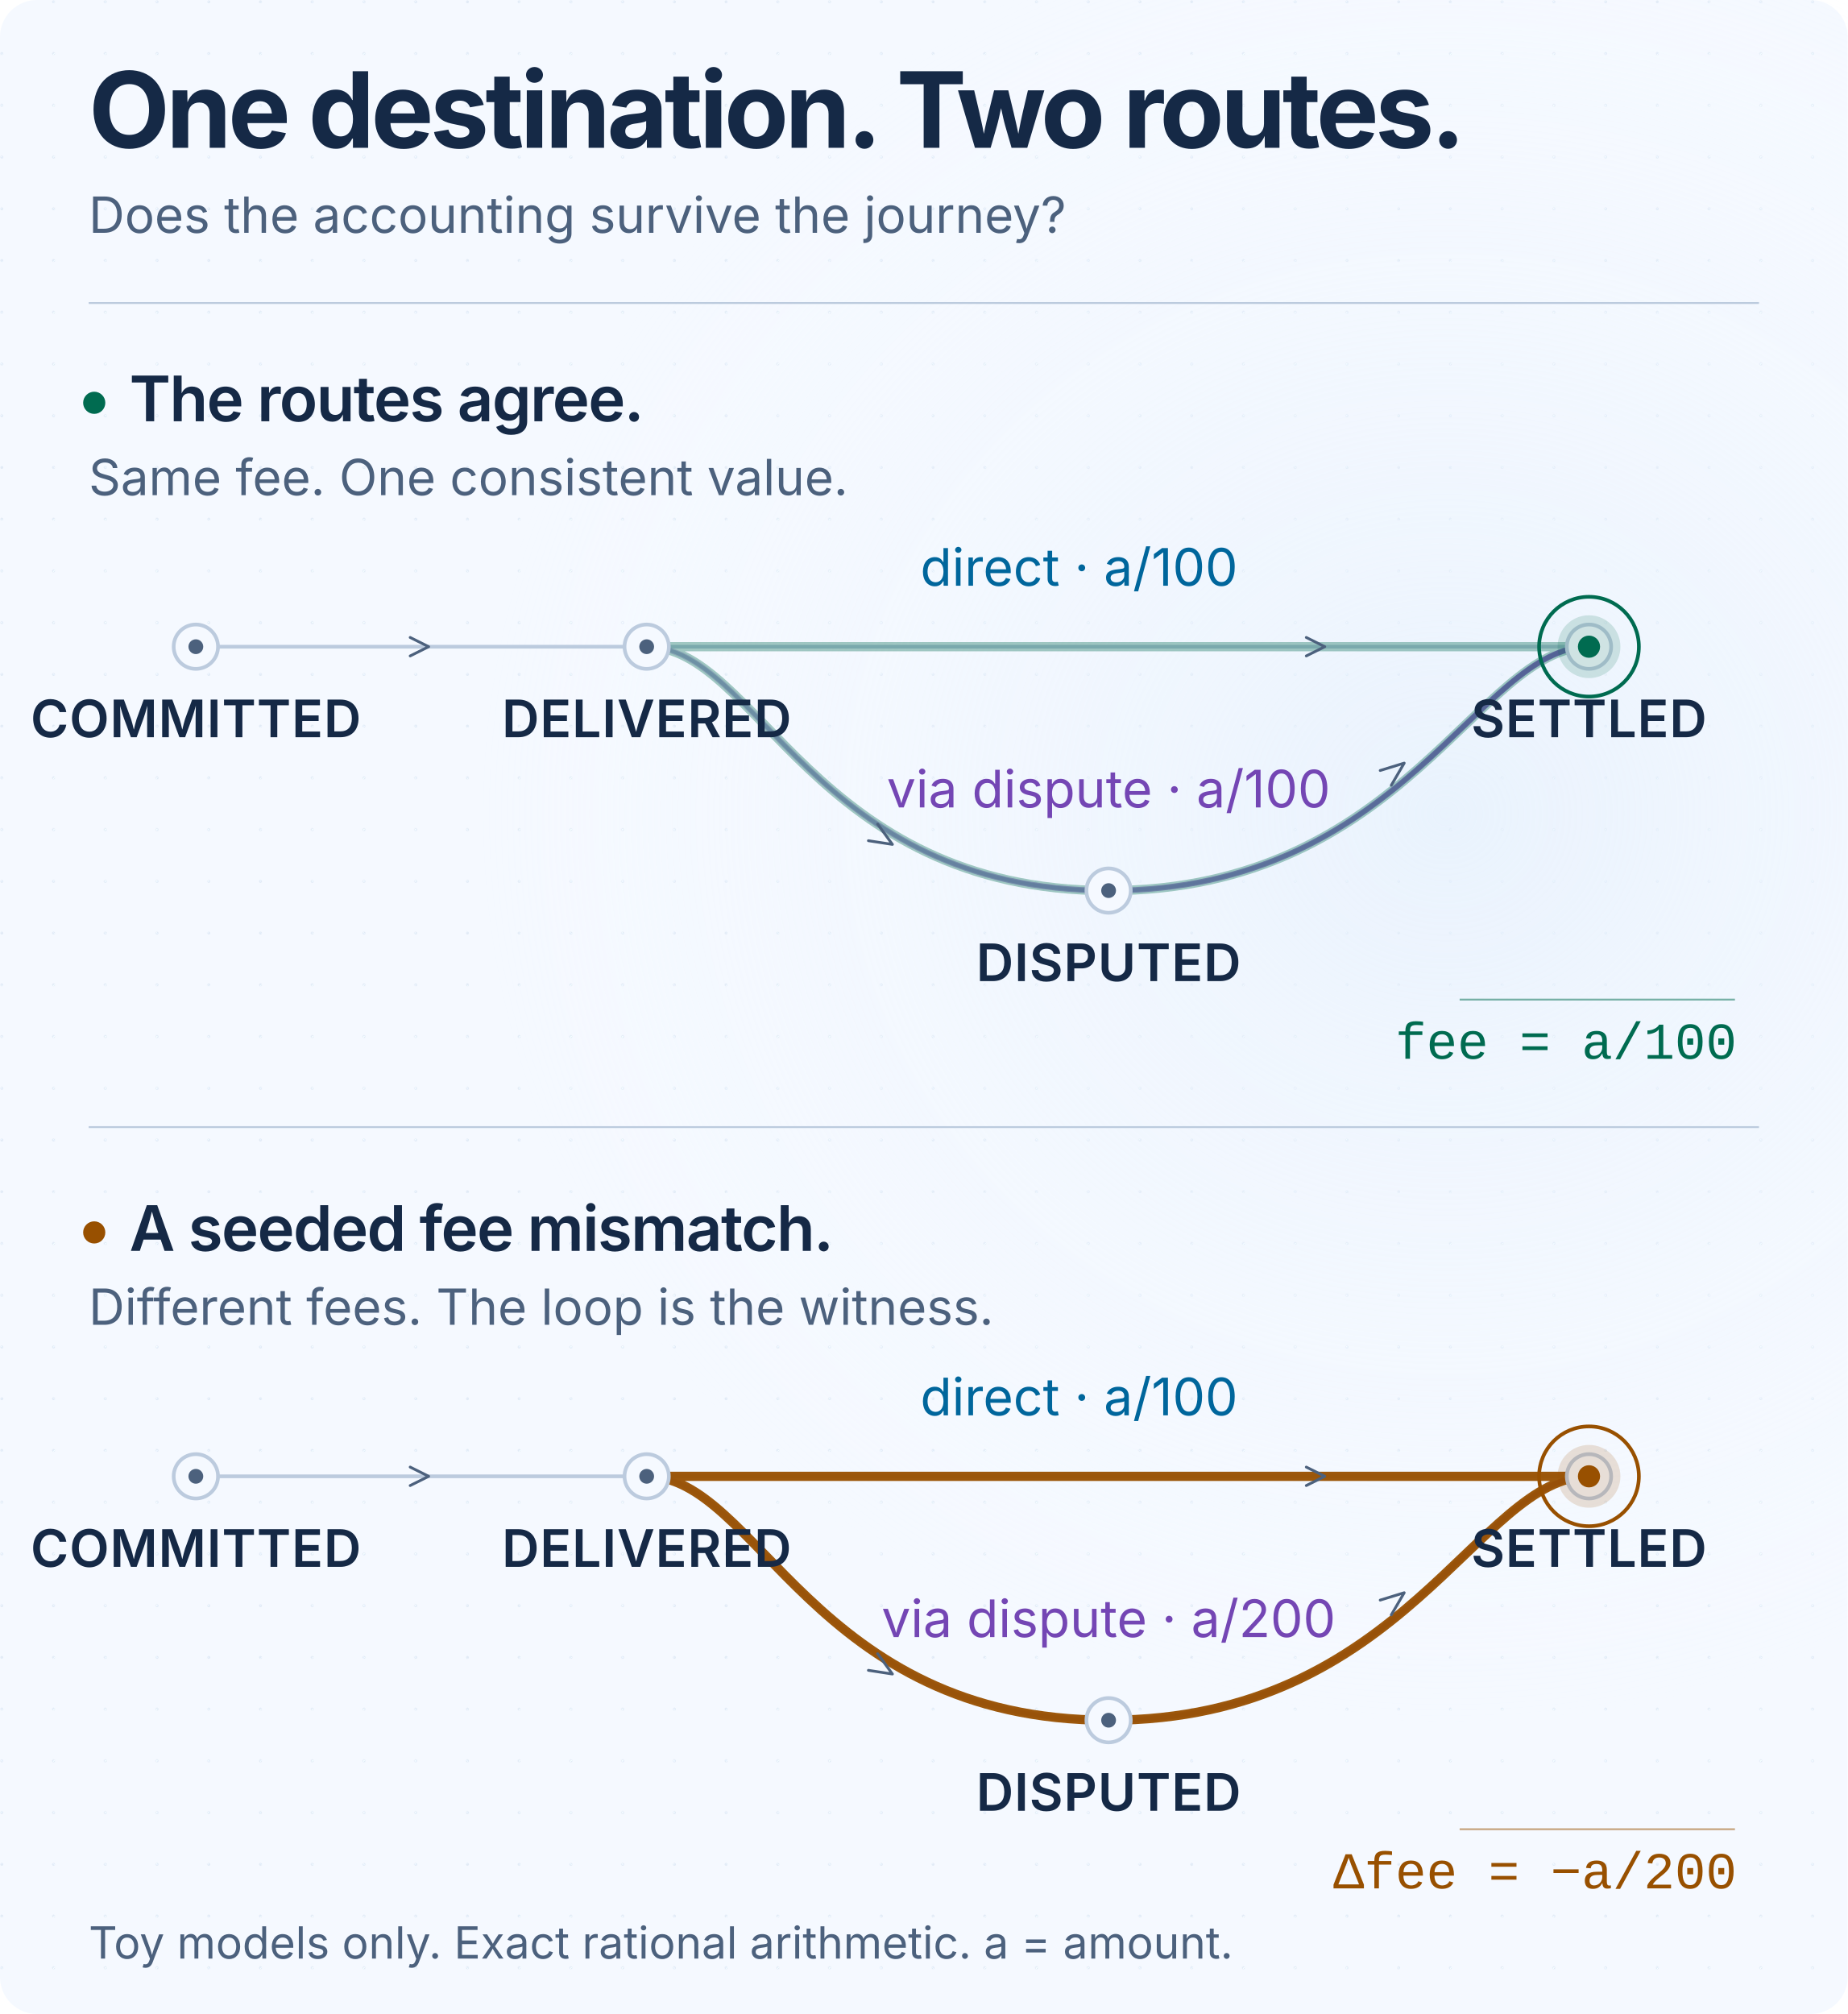
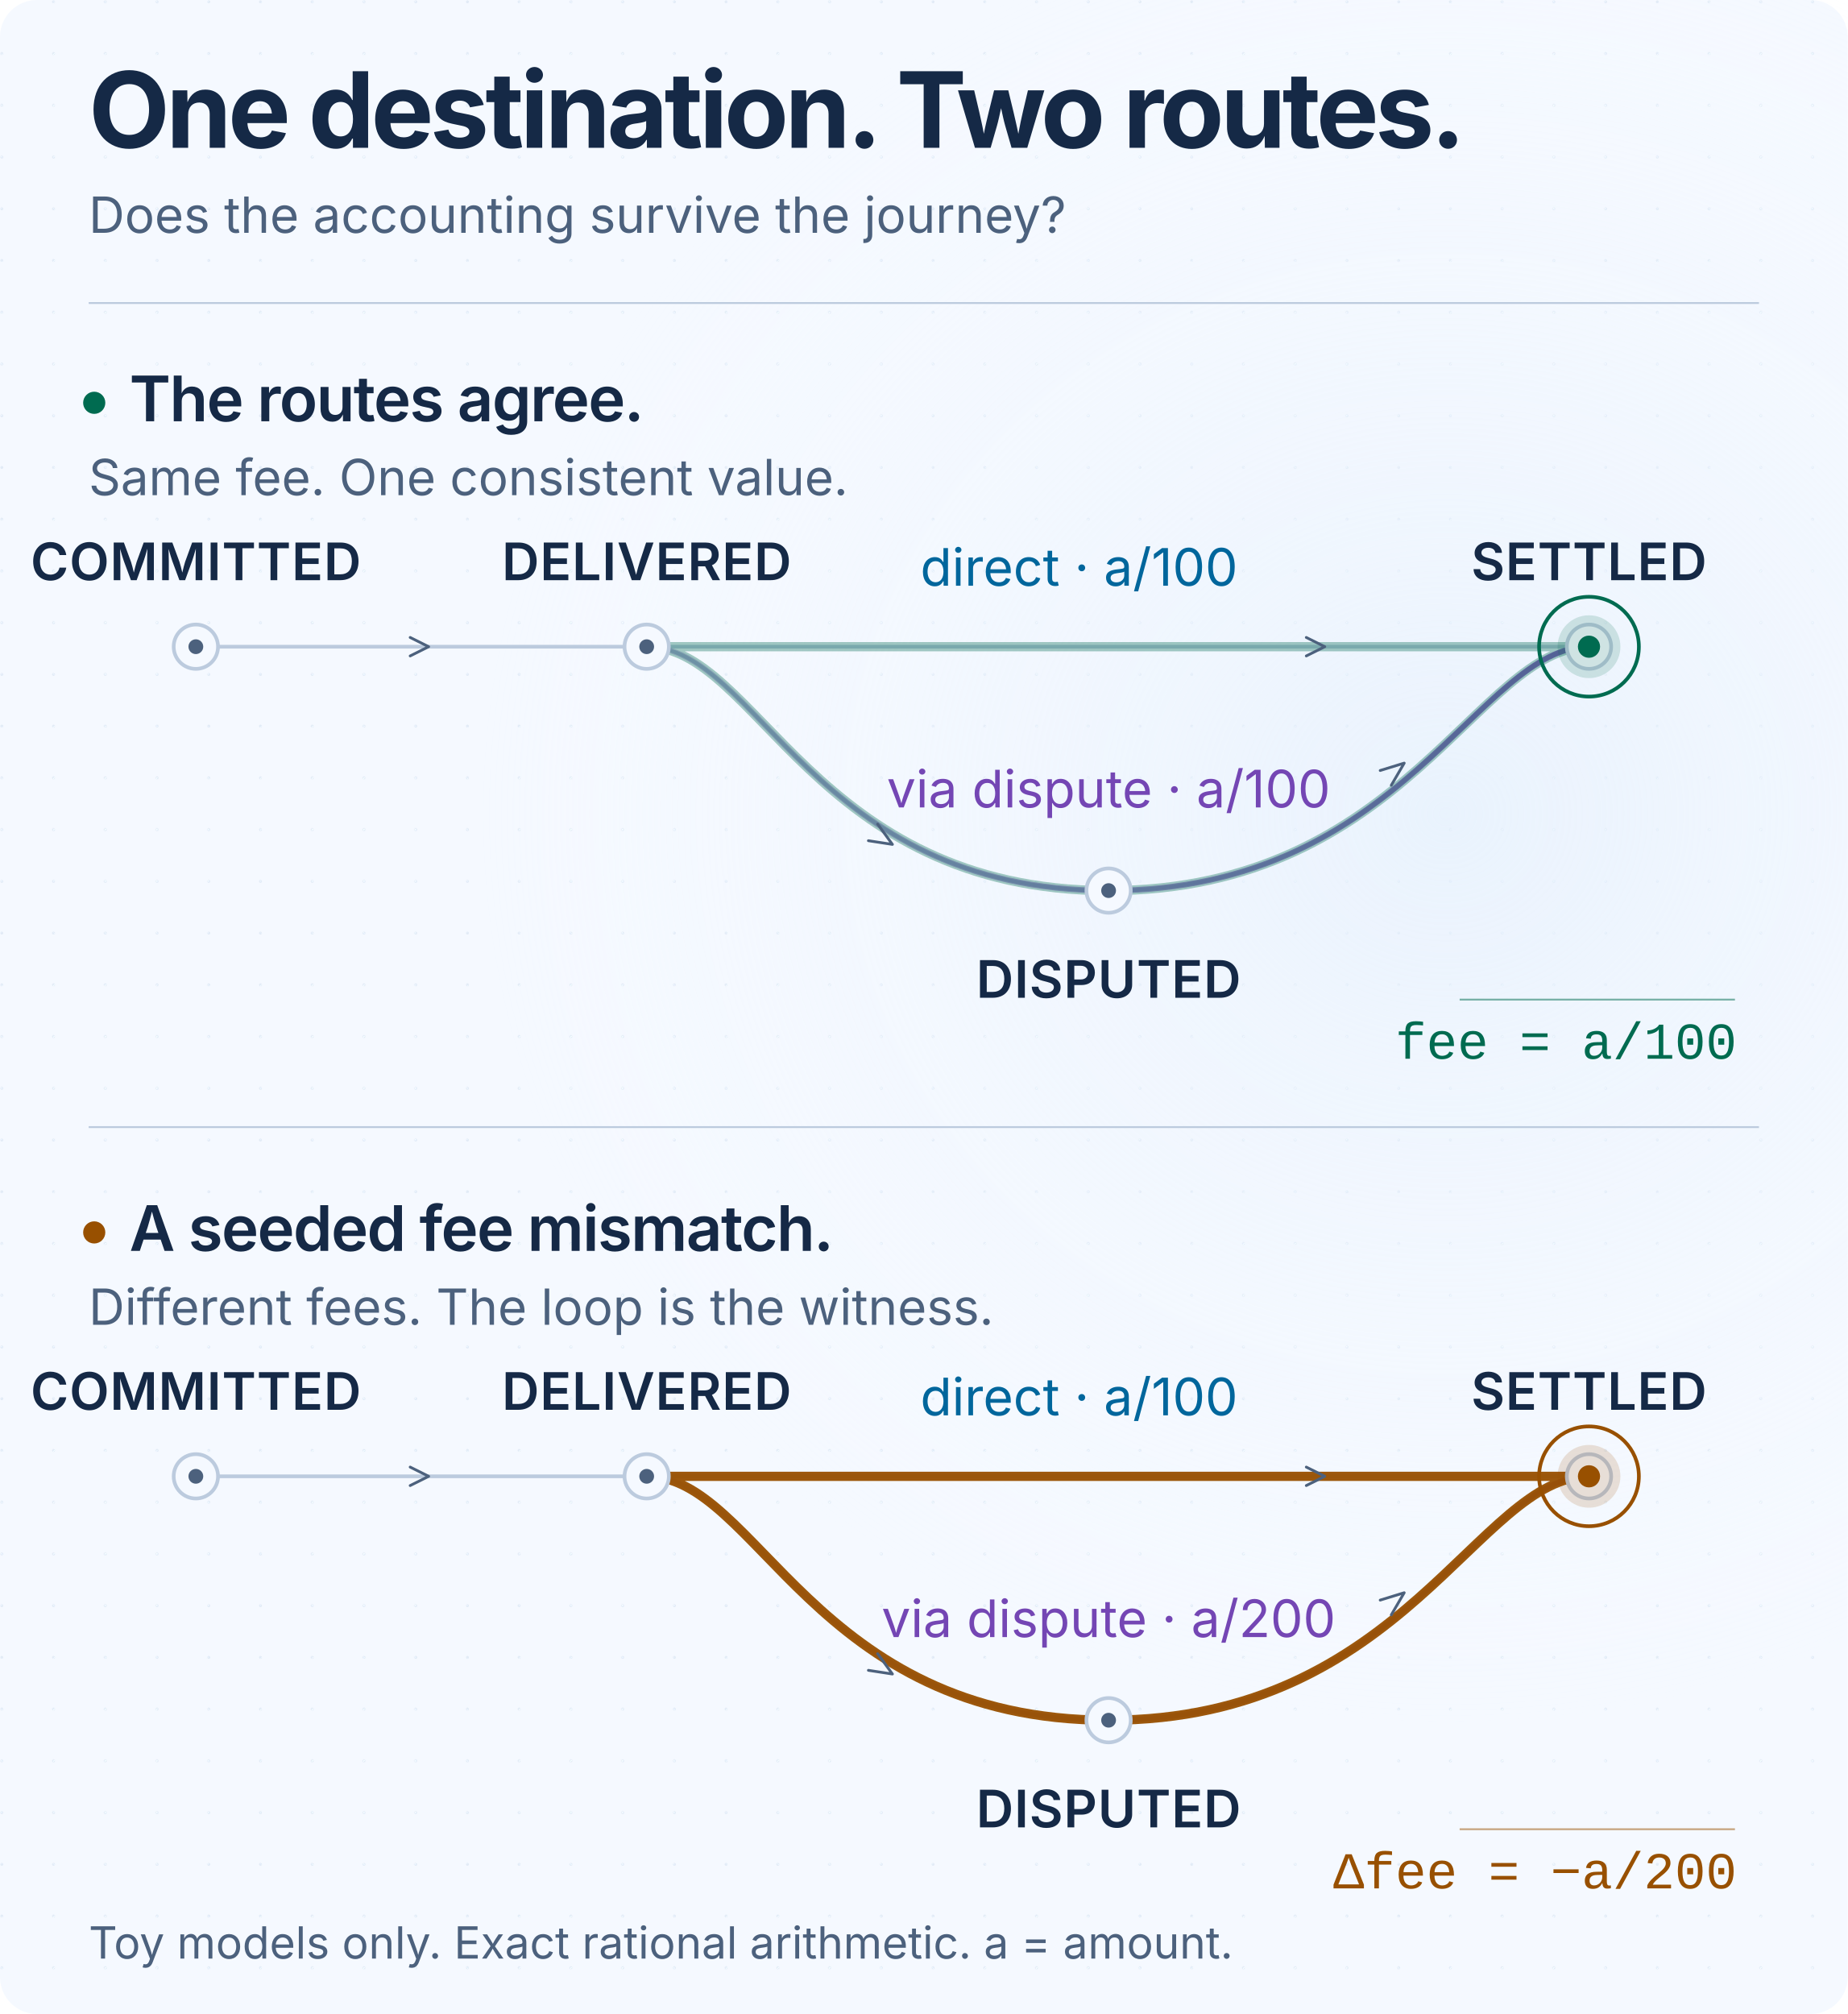
<svg xmlns="http://www.w3.org/2000/svg" width="1000" height="1090" viewBox="0 0 1000 1090" class="static" role="img" aria-labelledby="title desc">
  <defs>
    <pattern id="grid" width="28" height="28" patternUnits="userSpaceOnUse">
      <circle cx="1" cy="1" r="0.8" fill="#e2ebf6" />
    </pattern>
    <radialGradient id="wash">
      <stop stop-color="#e3effc" stop-opacity="0.65" />
      <stop offset="1" stop-color="#f5f9ff" stop-opacity="0" />
    </radialGradient>
    <linearGradient id="blue">
      <stop stop-color="#00669c" stop-opacity="0.2" />
      <stop offset="1" stop-color="#00669c" stop-opacity="0.8" />
    </linearGradient>
    <linearGradient id="violet">
      <stop stop-color="#7446b4" stop-opacity="0.25" />
      <stop offset="1" stop-color="#7446b4" stop-opacity="0.85" />
    </linearGradient>
  </defs>
  <style>
    text {font-family: -apple-system, BlinkMacSystemFont, 'Segoe UI', sans-serif; fill:#152946;}
    .heading {font-size:57px;font-weight:650;letter-spacing:-2px;}
    .case-title {font-size:34px;font-weight:600;letter-spacing:-0.7px;}
    .caption {font-size:27px;}
    .muted {fill:#4c617d;}
    .state {font-size:28px;font-weight:600;letter-spacing:0.4px;}
    .route-label {font-size:28px;}
    .blue {fill:#00669c;} .violet {fill:#7446b4;}
    .result,.packet-value {font-family:'SFMono-Regular',Consolas,'Liberation Mono',monospace;font-size:28px;}
    .sound .result {fill:#006b50;} .mismatch .result {fill:#985000;}
    .rail {fill:none;stroke:#bccbde;stroke-width:2;}
    .route-blue {fill:none;stroke:url(#blue);stroke-width:3;}
    .route-violet {fill:none;stroke:url(#violet);stroke-width:3;}
    .arrows {fill:none;stroke:#4c617d;stroke-width:1.5;stroke-linecap:round;stroke-linejoin:round;}
    .loop {fill:none;stroke-width:5;stroke-linecap:round;}
    .difference-loop {opacity:0.95;} .agreement-loop {opacity:0.35;}
    .animated .difference-loop {animation:reveal-loop 8s infinite;}
    .animated .agreement-loop {animation:merge-loop 8s infinite;}
    .packet {opacity:0;} .animated .packet {animation:journey 8s infinite;}
    .animated .arrival {animation:arrive 8s infinite;}
    @keyframes journey {0%,15%{opacity:0;}18%,60%{opacity:1;}65%,100%{opacity:0;}}
    @keyframes arrive {0%,60%{opacity:0.15;}67%,88%{opacity:1;}100%{opacity:0.15;}}
    @keyframes reveal-loop {0%,62%{opacity:0.10;stroke-width:3;}69%,88%{opacity:0.95;stroke-width:6;}100%{opacity:0.10;stroke-width:3;}}
    @keyframes merge-loop {0%,62%{opacity:0.08;}69%,88%{opacity:0.35;}100%{opacity:0.08;}}
    @media(prefers-reduced-motion:reduce) {
      .moving{display:none;} .animated .loop,.animated .arrival{animation:none;}
      .difference-loop{opacity:0.95;} .agreement-loop{opacity:0.35;} .arrival{opacity:1;}
    }
  </style>
  <rect width="1000" height="1090" rx="20" fill="#f5f9ff" />
  <rect width="1000" height="1090" rx="20" fill="url(#grid)" />
  <ellipse cx="780" cy="440" rx="520" ry="500" fill="url(#wash)" />
  <text x="48" y="80" class="heading">One destination. Two routes.</text>
  <text x="48" y="126" class="caption muted">Does the accounting survive the journey?</text>
  <path d="M48 164 H952" stroke="#bccbde" />
  <g transform="translate(0 188)" class="case sound">
    <circle cx="51" cy="30" r="6" fill="#006b50" />
    <text x="70" y="40" class="case-title">The routes agree.</text>
    <text x="48" y="80" class="muted caption">Same fee. One consistent value.</text>
    <path d="M106 162 H350" class="rail" />
    <path id="sound-direct" d="M350 162 L860 162" class="rail" />
    <path id="sound-disputed" d="M350 162 C410 162 440 294 600 294 C760 294 800 162 860 162" class="rail" />
    <path d="M350 162 L860 162" class="route-blue" />
    <path d="M350 162 C410 162 440 294 600 294 C760 294 800 162 860 162" class="route-violet" />
    <path d="M350 162 L860 162 C800 162 760 294 600 294 C440 294 410 162 350 162" class="loop agreement-loop" stroke="#006b50" />
    <path d="M222 157 L232 162 L222 167 M707 157 L717 162 L707 167 M475 258 L483 269 L470 267 M753 237 L760 225 L747 229" class="arrows" />
    <text x="584" y="129" text-anchor="middle" class="route-label blue">direct · a/100</text>
    <text x="600" y="249" text-anchor="middle" class="route-label violet">via dispute · a/100</text>
    <g>
      <circle cx="106" cy="162" r="12" fill="#f5f9ff" stroke="#bccbde" stroke-width="2" />
      <circle cx="106" cy="162" r="4" fill="#4c617d" />
-       <text x="106" y="211" text-anchor="middle" class="state">COMMITTED</text>
+       <text x="106" y="126" text-anchor="middle" class="state">COMMITTED</text>
    </g>
    <g>
      <circle cx="350" cy="162" r="12" fill="#f5f9ff" stroke="#bccbde" stroke-width="2" />
      <circle cx="350" cy="162" r="4" fill="#4c617d" />
-       <text x="350" y="211" text-anchor="middle" class="state">DELIVERED</text>
+       <text x="350" y="126" text-anchor="middle" class="state">DELIVERED</text>
    </g>
    <g>
      <circle cx="600" cy="294" r="12" fill="#f5f9ff" stroke="#bccbde" stroke-width="2" />
      <circle cx="600" cy="294" r="4" fill="#4c617d" />
-       <text x="600" y="343" text-anchor="middle" class="state">DISPUTED</text>
+       <text x="600" y="352" text-anchor="middle" class="state">DISPUTED</text>
    </g>
    <g>
      <circle cx="860" cy="162" r="12" fill="#f5f9ff" stroke="#bccbde" stroke-width="2" />
      <circle cx="860" cy="162" r="4" fill="#4c617d" />
-       <text x="860" y="211" text-anchor="middle" class="state">SETTLED</text>
+       <text x="860" y="126" text-anchor="middle" class="state">SETTLED</text>
    </g>
    <g class="arrival" aria-hidden="true">
      <circle cx="860" cy="162" r="27" fill="none" stroke="#006b50" stroke-width="2" />
      <circle cx="860" cy="162" r="17" fill="#006b50" fill-opacity="0.16" />
      <circle cx="860" cy="162" r="6" fill="#006b50" />
    </g>
    <path d="M790 353 H939" stroke="#006b50" stroke-width="1" opacity="0.5" />
    <text x="940" y="385" text-anchor="end" class="result" fill="#006b50">fee = a/100</text>
  </g>
  <path d="M48 610 H952" stroke="#bccbde" />
  <g transform="translate(0 637)" class="case mismatch">
    <circle cx="51" cy="30" r="6" fill="#985000" />
    <text x="70" y="40" class="case-title">A seeded fee mismatch.</text>
    <text x="48" y="80" class="muted caption">Different fees. The loop is the witness.</text>
    <path d="M106 162 H350" class="rail" />
    <path id="seeded-direct" d="M350 162 L860 162" class="rail" />
    <path id="seeded-disputed" d="M350 162 C410 162 440 294 600 294 C760 294 800 162 860 162" class="rail" />
    <path d="M350 162 L860 162" class="route-blue" />
    <path d="M350 162 C410 162 440 294 600 294 C760 294 800 162 860 162" class="route-violet" />
    <path d="M350 162 L860 162 C800 162 760 294 600 294 C440 294 410 162 350 162" class="loop difference-loop" stroke="#985000" />
    <path d="M222 157 L232 162 L222 167 M707 157 L717 162 L707 167 M475 258 L483 269 L470 267 M753 237 L760 225 L747 229" class="arrows" />
    <text x="584" y="129" text-anchor="middle" class="route-label blue">direct · a/100</text>
    <text x="600" y="249" text-anchor="middle" class="route-label violet">via dispute · a/200</text>
    <g>
      <circle cx="106" cy="162" r="12" fill="#f5f9ff" stroke="#bccbde" stroke-width="2" />
      <circle cx="106" cy="162" r="4" fill="#4c617d" />
-       <text x="106" y="211" text-anchor="middle" class="state">COMMITTED</text>
+       <text x="106" y="126" text-anchor="middle" class="state">COMMITTED</text>
    </g>
    <g>
      <circle cx="350" cy="162" r="12" fill="#f5f9ff" stroke="#bccbde" stroke-width="2" />
      <circle cx="350" cy="162" r="4" fill="#4c617d" />
-       <text x="350" y="211" text-anchor="middle" class="state">DELIVERED</text>
+       <text x="350" y="126" text-anchor="middle" class="state">DELIVERED</text>
    </g>
    <g>
      <circle cx="600" cy="294" r="12" fill="#f5f9ff" stroke="#bccbde" stroke-width="2" />
      <circle cx="600" cy="294" r="4" fill="#4c617d" />
-       <text x="600" y="343" text-anchor="middle" class="state">DISPUTED</text>
+       <text x="600" y="352" text-anchor="middle" class="state">DISPUTED</text>
    </g>
    <g>
      <circle cx="860" cy="162" r="12" fill="#f5f9ff" stroke="#bccbde" stroke-width="2" />
      <circle cx="860" cy="162" r="4" fill="#4c617d" />
-       <text x="860" y="211" text-anchor="middle" class="state">SETTLED</text>
+       <text x="860" y="126" text-anchor="middle" class="state">SETTLED</text>
    </g>
    <g class="arrival" aria-hidden="true">
      <circle cx="860" cy="162" r="27" fill="none" stroke="#985000" stroke-width="2" />
      <circle cx="860" cy="162" r="17" fill="#985000" fill-opacity="0.16" />
      <circle cx="860" cy="162" r="6" fill="#985000" />
    </g>
    <path d="M790 353 H939" stroke="#985000" stroke-width="1" opacity="0.5" />
    <text x="940" y="385" text-anchor="end" class="result" fill="#985000">Δfee = −a/200</text>
  </g>
  <text x="48" y="1060" class="muted" font-size="24">Toy models only. Exact rational arithmetic. a = amount.</text>
</svg>
